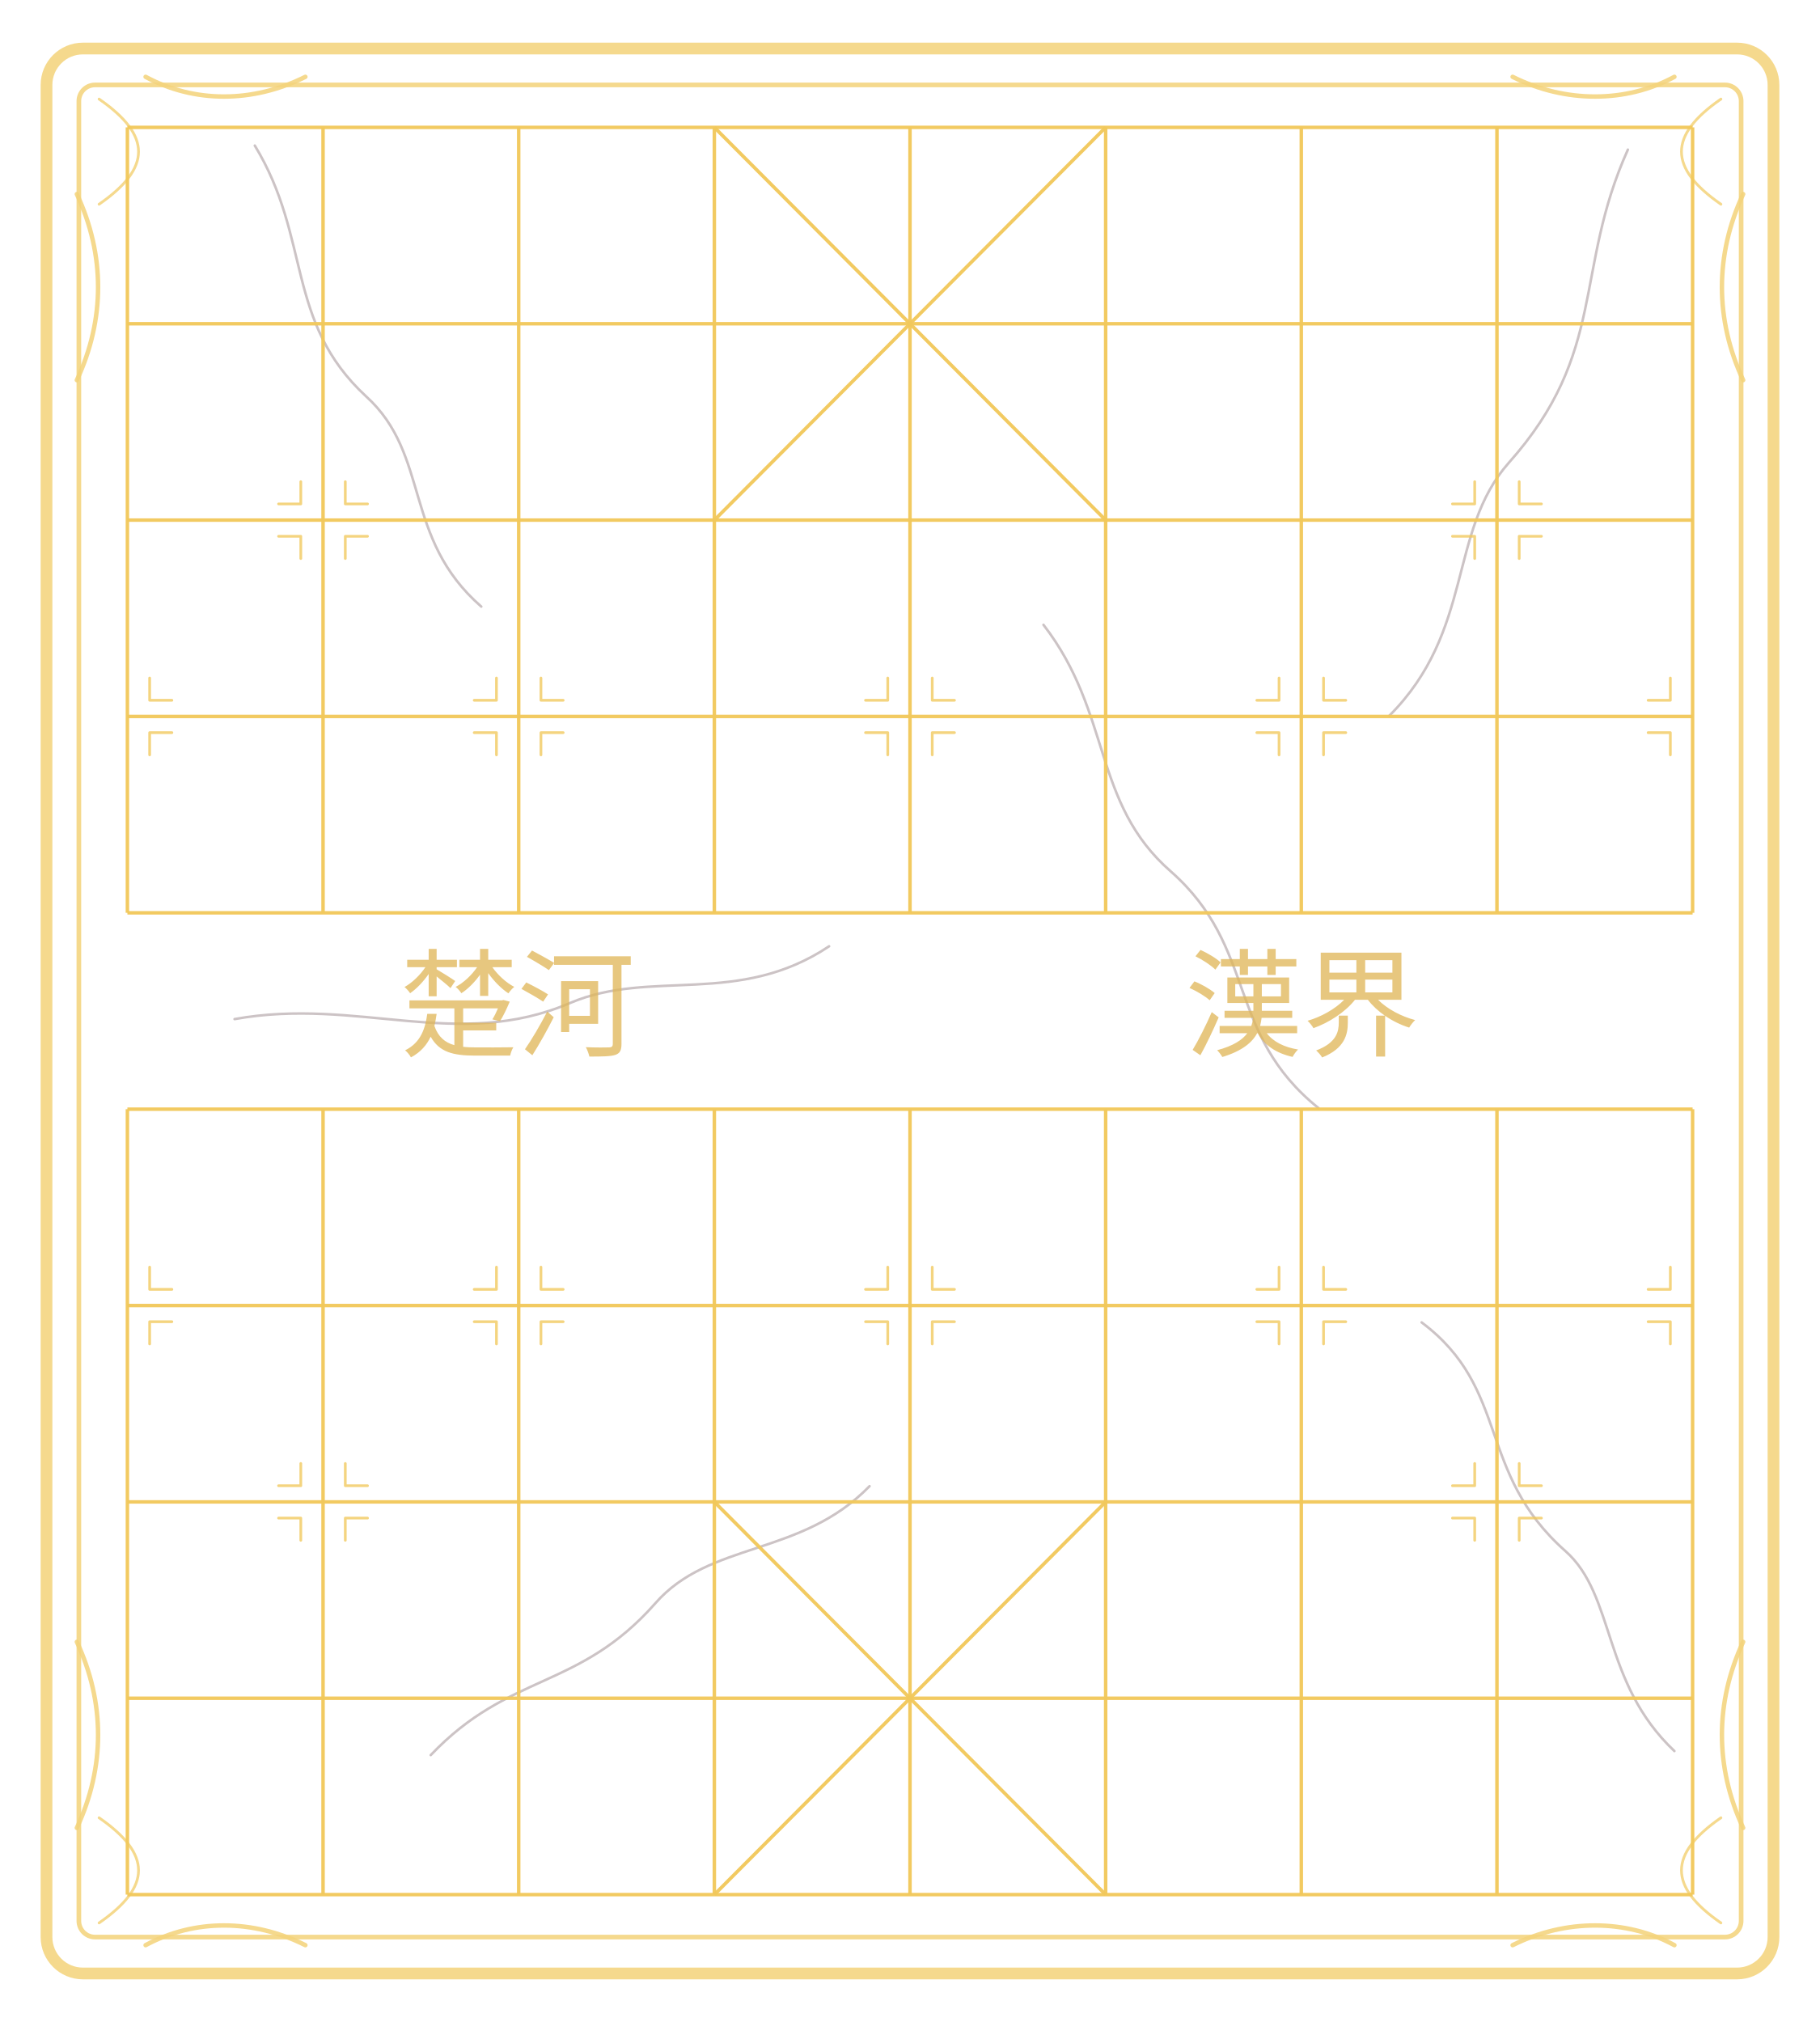
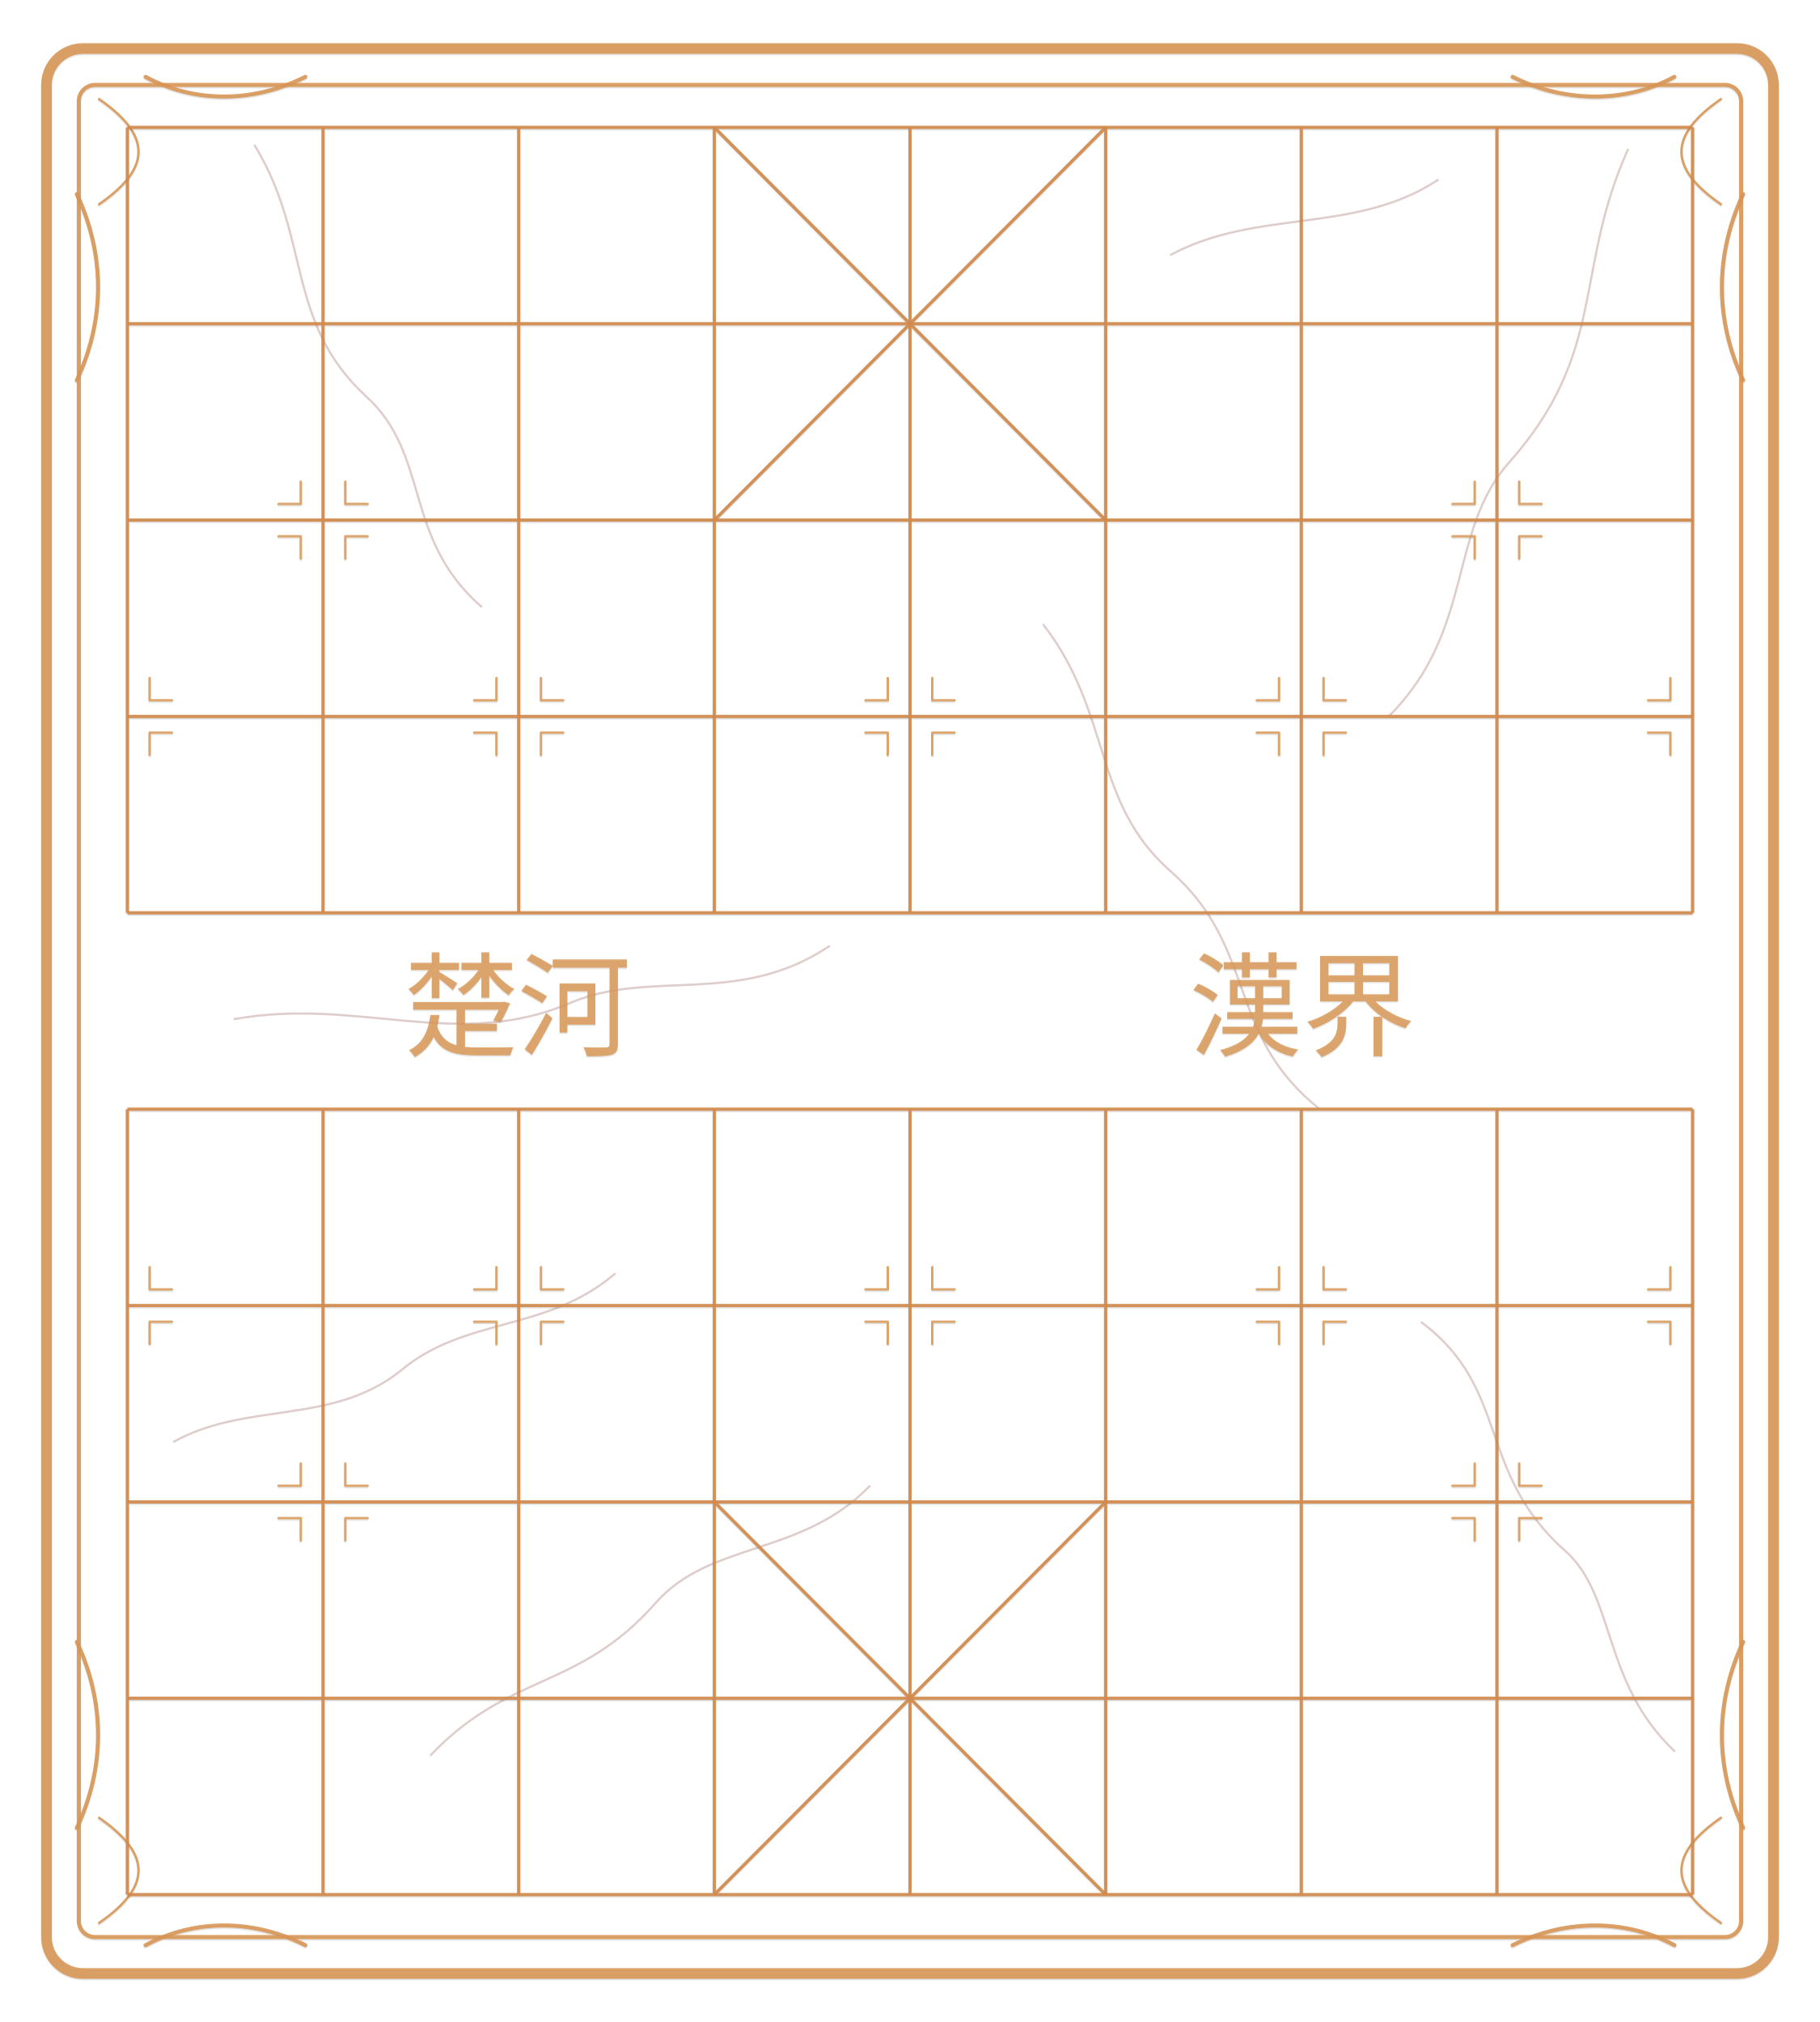
<svg xmlns="http://www.w3.org/2000/svg" viewBox="0 0 900 1000" fill="none">
  <defs>
    <g id="pointMark" fill="none" stroke-linecap="round" stroke-linejoin="round">
      <path d="M-22 -8H-11V-19 M22 -8H11V-19 M-22 8H-11V19 M22 8H11V19" />
    </g>
    <g id="pointMarkLeftEdge" fill="none" stroke-linecap="round" stroke-linejoin="round">
      <path d="M22 -8H11V-19 M22 8H11V19" />
    </g>
    <g id="pointMarkRightEdge" fill="none" stroke-linecap="round" stroke-linejoin="round">
      <path d="M-22 -8H-11V-19 M-22 8H-11V19" />
    </g>
+     <filter id="softInk" x="-4%" y="-4%" width="108%" height="108%">
+       <feDropShadow dx="0" dy="0.55" stdDeviation="0.35" flood-color="#000000" flood-opacity="0.18" />
+     </filter>
  </defs>
  <rect width="900" height="1000" fill="transparent" />
-   <g stroke="#f4d37b" stroke-opacity="0.86" fill="none" stroke-linejoin="round">
-     <rect x="23" y="24" width="854" height="952" rx="18" stroke-width="5.8" />
-     <rect x="39" y="42" width="822" height="916" rx="8" stroke-width="2.3" />
-     <path d="M72 38C96 51 125 51 151 38M748 38C774 51 804 51 828 38M72 962C96 949 125 949 151 962M748 962C774 949 804 949 828 962" stroke-width="2.2" stroke-linecap="round" />
-     <path d="M38 96C52 126 52 158 38 188M862 96C848 126 848 158 862 188M38 812C52 842 52 874 38 904M862 812C848 842 848 874 862 904" stroke-width="2.2" stroke-linecap="round" />
-     <path d="M49 49C75 67 75 83 49 101M851 49C825 67 825 83 851 101M49 951C75 933 75 917 49 899M851 951C825 933 825 917 851 899" stroke-width="1.35" stroke-linecap="round" />
+   <g stroke="#d89555" stroke-opacity="0.88" fill="none" stroke-linejoin="round" filter="url(#softInk)">
+     <rect x="23" y="24" width="854" height="952" rx="18" stroke-width="5.3" />
+     <rect x="39" y="42" width="822" height="916" rx="8" stroke-width="2.05" />
+     <path d="M72 38C96 51 125 51 151 38M748 38C774 51 804 51 828 38M72 962C96 949 125 949 151 962M748 962C774 949 804 949 828 962" stroke-width="2.0" stroke-linecap="round" />
+     <path d="M38 96C52 126 52 158 38 188M862 96C848 126 848 158 862 188M38 812C52 842 52 874 38 904M862 812C848 842 848 874 862 904" stroke-width="2.0" stroke-linecap="round" />
+     <path d="M49 49C75 67 75 83 49 101M851 49C825 67 825 83 851 101M49 951C75 933 75 917 49 899M851 951C825 933 825 917 851 899" stroke-width="1.18" stroke-linecap="round" />
  </g>
-   <g stroke="#2d0710" stroke-opacity="0.24" stroke-width="1.25" fill="none" stroke-linecap="round" stroke-linejoin="round">
+   <g stroke="#6e251d" stroke-opacity="0.23" stroke-width="1.08" fill="none" stroke-linecap="round" stroke-linejoin="round">
    <path d="M126 72C154 118 141 159 181 196C213 225 199 266 238 300" />
    <path d="M805 74C778 134 795 174 746 229C716 263 729 312 687 354" />
    <path d="M116 504C177 493 226 520 282 496C322 479 365 498 410 468" />
    <path d="M516 309C550 353 540 397 579 431C622 469 606 511 652 548" />
    <path d="M703 654C747 687 730 728 774 767C799 789 792 832 828 866" />
    <path d="M213 868C252 827 286 836 324 793C351 762 396 770 430 735" />
+     <path d="M86 713C122 693 164 705 198 678C230 651 270 659 304 630" />
+     <path d="M579 126C622 103 670 116 711 89" />
  </g>
-   <g stroke="#f1c85b" stroke-opacity="0.96" stroke-width="1.72" stroke-linecap="butt">
+   <g stroke="#d08a4d" stroke-opacity="0.92" stroke-width="1.62" stroke-linecap="butt" filter="url(#softInk)">
    <path d="M63 63V451.444M63 548.556V937M159.75 63V451.444M159.75 548.556V937M256.5 63V451.444M256.5 548.556V937M353.25 63V451.444M353.25 548.556V937M450 63V451.444M450 548.556V937M546.75 63V451.444M546.75 548.556V937M643.5 63V451.444M643.5 548.556V937M740.25 63V451.444M740.25 548.556V937M837 63V451.444M837 548.556V937" />
    <path d="M63 63H837M63 160.111H837M63 257.222H837M63 354.333H837M63 451.444H837M63 548.556H837M63 645.667H837M63 742.778H837M63 839.889H837M63 937H837" />
    <path d="M353.25 63L546.75 257.222M546.75 63L353.25 257.222M353.25 742.778L546.75 937M546.75 742.778L353.25 937" />
  </g>
-   <g stroke="#f1c85b" stroke-opacity="0.78" stroke-width="1.34">
+   <g stroke="#d99a59" stroke-opacity="0.84" stroke-width="1.2" filter="url(#softInk)">
    <use href="#pointMark" transform="translate(159.75 257.222)" />
    <use href="#pointMark" transform="translate(740.25 257.222)" />
    <use href="#pointMark" transform="translate(159.75 742.778)" />
    <use href="#pointMark" transform="translate(740.25 742.778)" />
    <use href="#pointMarkLeftEdge" transform="translate(63 354.333)" />
    <use href="#pointMark" transform="translate(256.5 354.333)" />
    <use href="#pointMark" transform="translate(450 354.333)" />
    <use href="#pointMark" transform="translate(643.5 354.333)" />
    <use href="#pointMarkRightEdge" transform="translate(837 354.333)" />
    <use href="#pointMarkLeftEdge" transform="translate(63 645.667)" />
    <use href="#pointMark" transform="translate(256.5 645.667)" />
    <use href="#pointMark" transform="translate(450 645.667)" />
    <use href="#pointMark" transform="translate(643.5 645.667)" />
    <use href="#pointMarkRightEdge" transform="translate(837 645.667)" />
  </g>
-   <g fill="#e0b557" fill-opacity="0.76" font-family="KaiTi, STKaiti, SimSun, serif" font-size="58" text-anchor="middle">
+   <g fill="#d99a59" fill-opacity="0.84" font-family="KaiTi, STKaiti, SimSun, serif" font-size="56" text-anchor="middle" filter="url(#softInk)">
    <text x="256" y="518">楚河</text>
    <text x="644" y="518">漢界</text>
  </g>
</svg>
